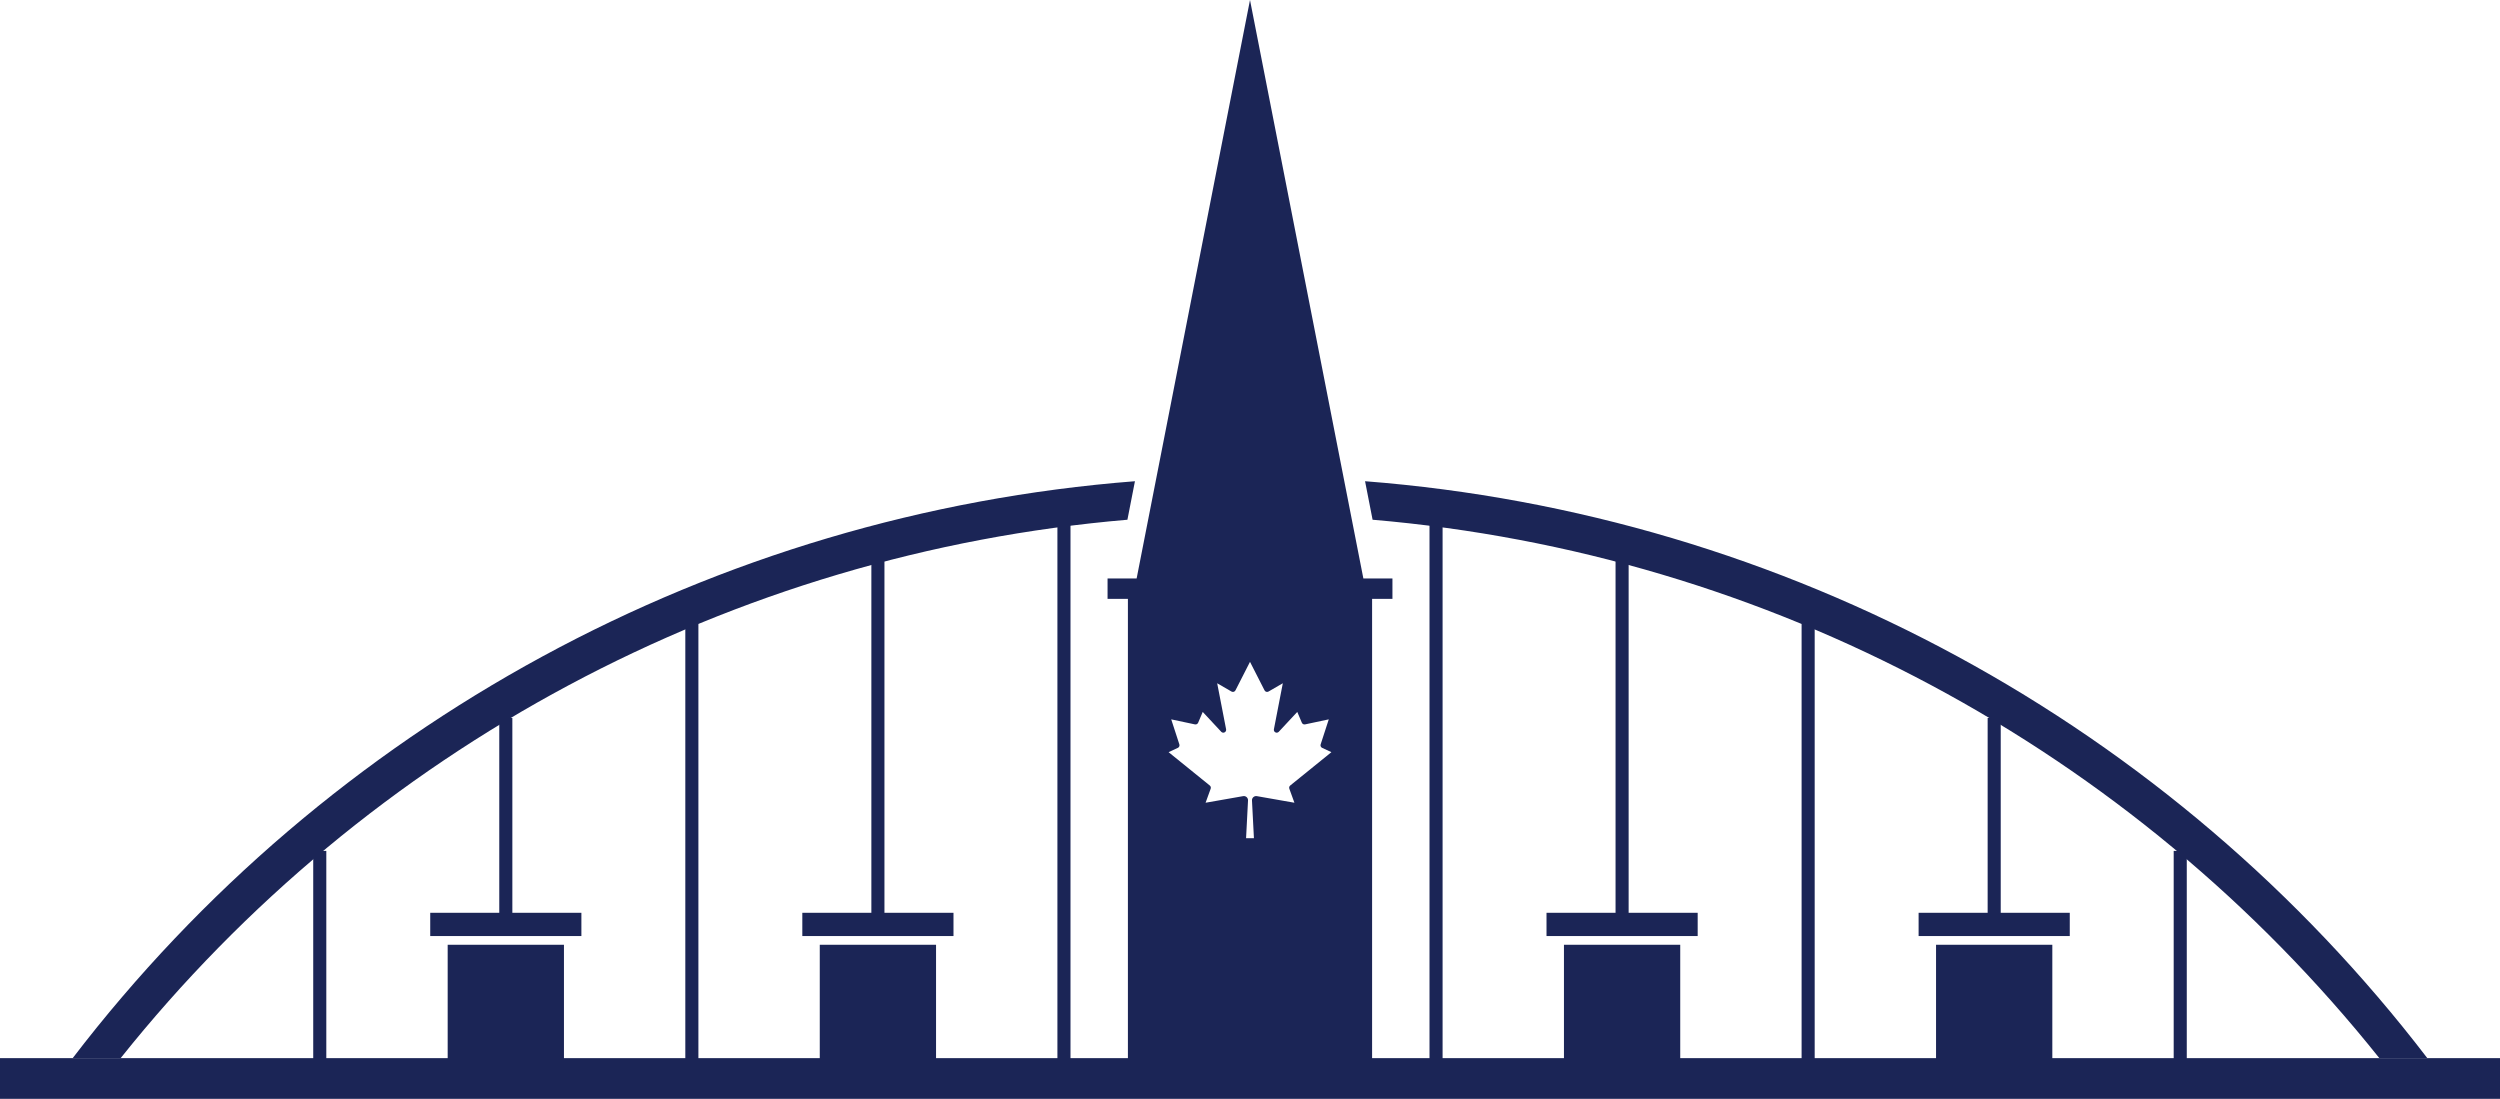
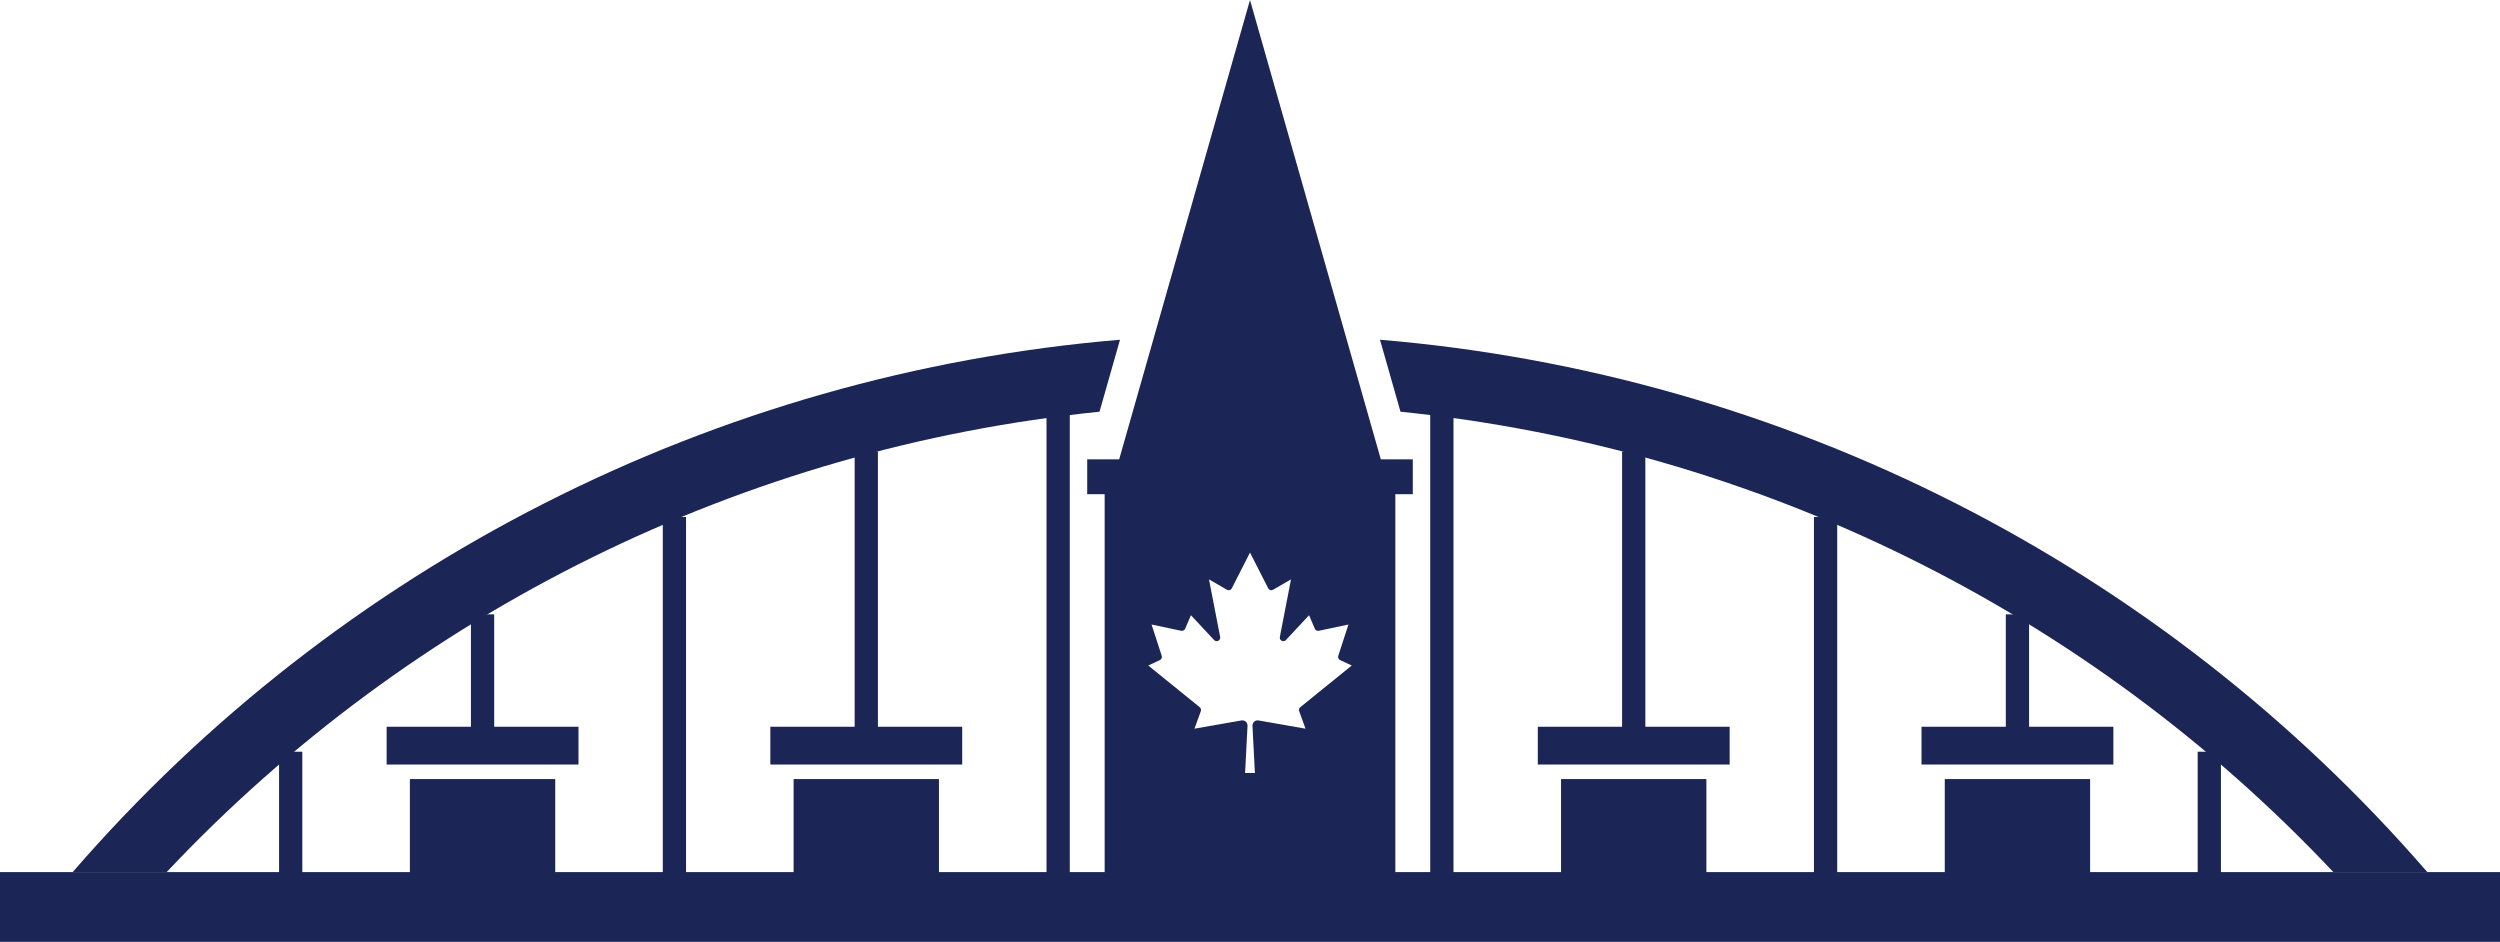
- <svg xmlns="http://www.w3.org/2000/svg" viewBox="70 56 860 378" width="860" height="378" role="img" aria-label="FrancoBridge">
-   <path fill="#1B2556" d="M905 420A510.06 510.06 0 0 0 539.58 221.54L542.17 234.79A497.06 497.06 0 0 1 888.5 420ZM95 420A510.06 510.06 0 0 1 460.42 221.54L457.83 234.79A497.06 497.06 0 0 0 111.5 420Z" />
-   <path fill="#1B2556" d="M433.75 236.14H438.25V420.5H433.75ZM561.75 236.14H566.25V420.5H561.75ZM369.75 248.76H374.25V370.5H369.75ZM625.75 248.76H630.25V370.5H625.75ZM305.75 270.58H310.25V420.5H305.75ZM689.75 270.58H694.25V420.5H689.75ZM241.75 302.99H246.25V370.5H241.75ZM753.75 302.99H758.25V370.5H753.75ZM177.75 348.71H182.25V420.5H177.75ZM817.75 348.71H822.25V420.5H817.75ZM70 420H930V434H70ZM352 381H392V420.5H352ZM346 370H398V378H346ZM608 381H648V420.5H608ZM602 370H654V378H602ZM224 381H264V420.5H224ZM218 370H270V378H218ZM736 381H776V420.5H736ZM730 370H782V378H730Z" />
-   <path fill="#1B2556" fill-rule="evenodd" d="M458 420.5V262H451V255H461L500 56L539 255H549V262H542V420.5ZM498.65 344.33L499.32 331.34A1.43 1.43 0 0 0 497.65 329.87L484.72 332.14L486.47 327.32A0.98 0.98 0 0 0 486.17 326.22L472 314.75L475.19 313.26A0.98 0.98 0 0 0 475.7 312.07L472.9 303.46L481.06 305.19A0.98 0.98 0 0 0 482.16 304.62L483.74 300.9L490.11 307.74A0.98 0.98 0 0 0 491.78 306.88L488.71 291.04L493.63 293.89A0.98 0.98 0 0 0 495 293.48L500 283.67L505 293.48A0.98 0.98 0 0 0 506.37 293.89L511.29 291.04L508.22 306.88A0.98 0.98 0 0 0 509.89 307.74L516.26 300.9L517.84 304.62A0.98 0.98 0 0 0 518.94 305.19L527.1 303.46L524.3 312.07A0.98 0.98 0 0 0 524.81 313.26L528 314.75L513.83 326.22A0.98 0.98 0 0 0 513.53 327.32L515.28 332.14L502.35 329.87A1.43 1.43 0 0 0 500.68 331.34L501.35 344.33Z" />
+ <svg xmlns="http://www.w3.org/2000/svg" viewBox="70 120 860 324" width="860" height="324" role="img" aria-label="FrancoBridge">
+   <path fill="#1B2556" d="M905 420A535.81 535.81 0 0 0 544.72 236.87L551.77 261.63A511.81 511.81 0 0 1 872.67 420ZM95 420A535.81 535.81 0 0 1 455.28 236.87L448.23 261.63A511.81 511.81 0 0 0 127.33 420Z" />
+   <path fill="#1B2556" d="M430 262.27H438V420.5H430ZM562 262.27H570V420.5H562ZM364 275.31H372V370.5H364ZM628 275.31H636V370.5H628ZM298 297.85H306V420.5H298ZM694 297.85H702V420.5H694ZM232 331.34H240V370.5H232ZM760 331.34H768V370.5H760ZM166 378.59H174V420.5H166ZM826 378.59H834V420.5H826ZM70 420H930V444H70ZM343 388H393V420.5H343ZM335 370H401V383H335ZM607 388H657V420.5H607ZM599 370H665V383H599ZM211 388H261V420.5H211ZM203 370H269V383H203ZM739 388H789V420.5H739ZM731 370H797V383H731Z" />
+   <path fill="#1B2556" fill-rule="evenodd" d="M450 420.5V290H444V278H455L500 120L545 278H556V290H550V420.5ZM498.31 385.92L499.15 369.68A1.79 1.79 0 0 0 497.06 367.83L480.9 370.67L483.08 364.65A1.22 1.22 0 0 0 482.71 363.28L465 348.94L468.99 347.08A1.22 1.22 0 0 0 469.63 345.59L466.13 334.83L476.33 336.99A1.22 1.22 0 0 0 477.7 336.28L479.68 331.63L487.64 340.17A1.22 1.22 0 0 0 489.73 339.1L485.89 319.3L492.04 322.86A1.22 1.22 0 0 0 493.75 322.35L500 310.08L506.25 322.35A1.22 1.22 0 0 0 507.96 322.86L514.11 319.3L510.27 339.1A1.22 1.22 0 0 0 512.36 340.17L520.32 331.63L522.3 336.28A1.22 1.22 0 0 0 523.67 336.99L533.87 334.83L530.37 345.59A1.22 1.22 0 0 0 531.01 347.08L535 348.94L517.29 363.28A1.22 1.22 0 0 0 516.92 364.65L519.1 370.67L502.94 367.83A1.79 1.79 0 0 0 500.85 369.68L501.69 385.92Z" />
</svg>
